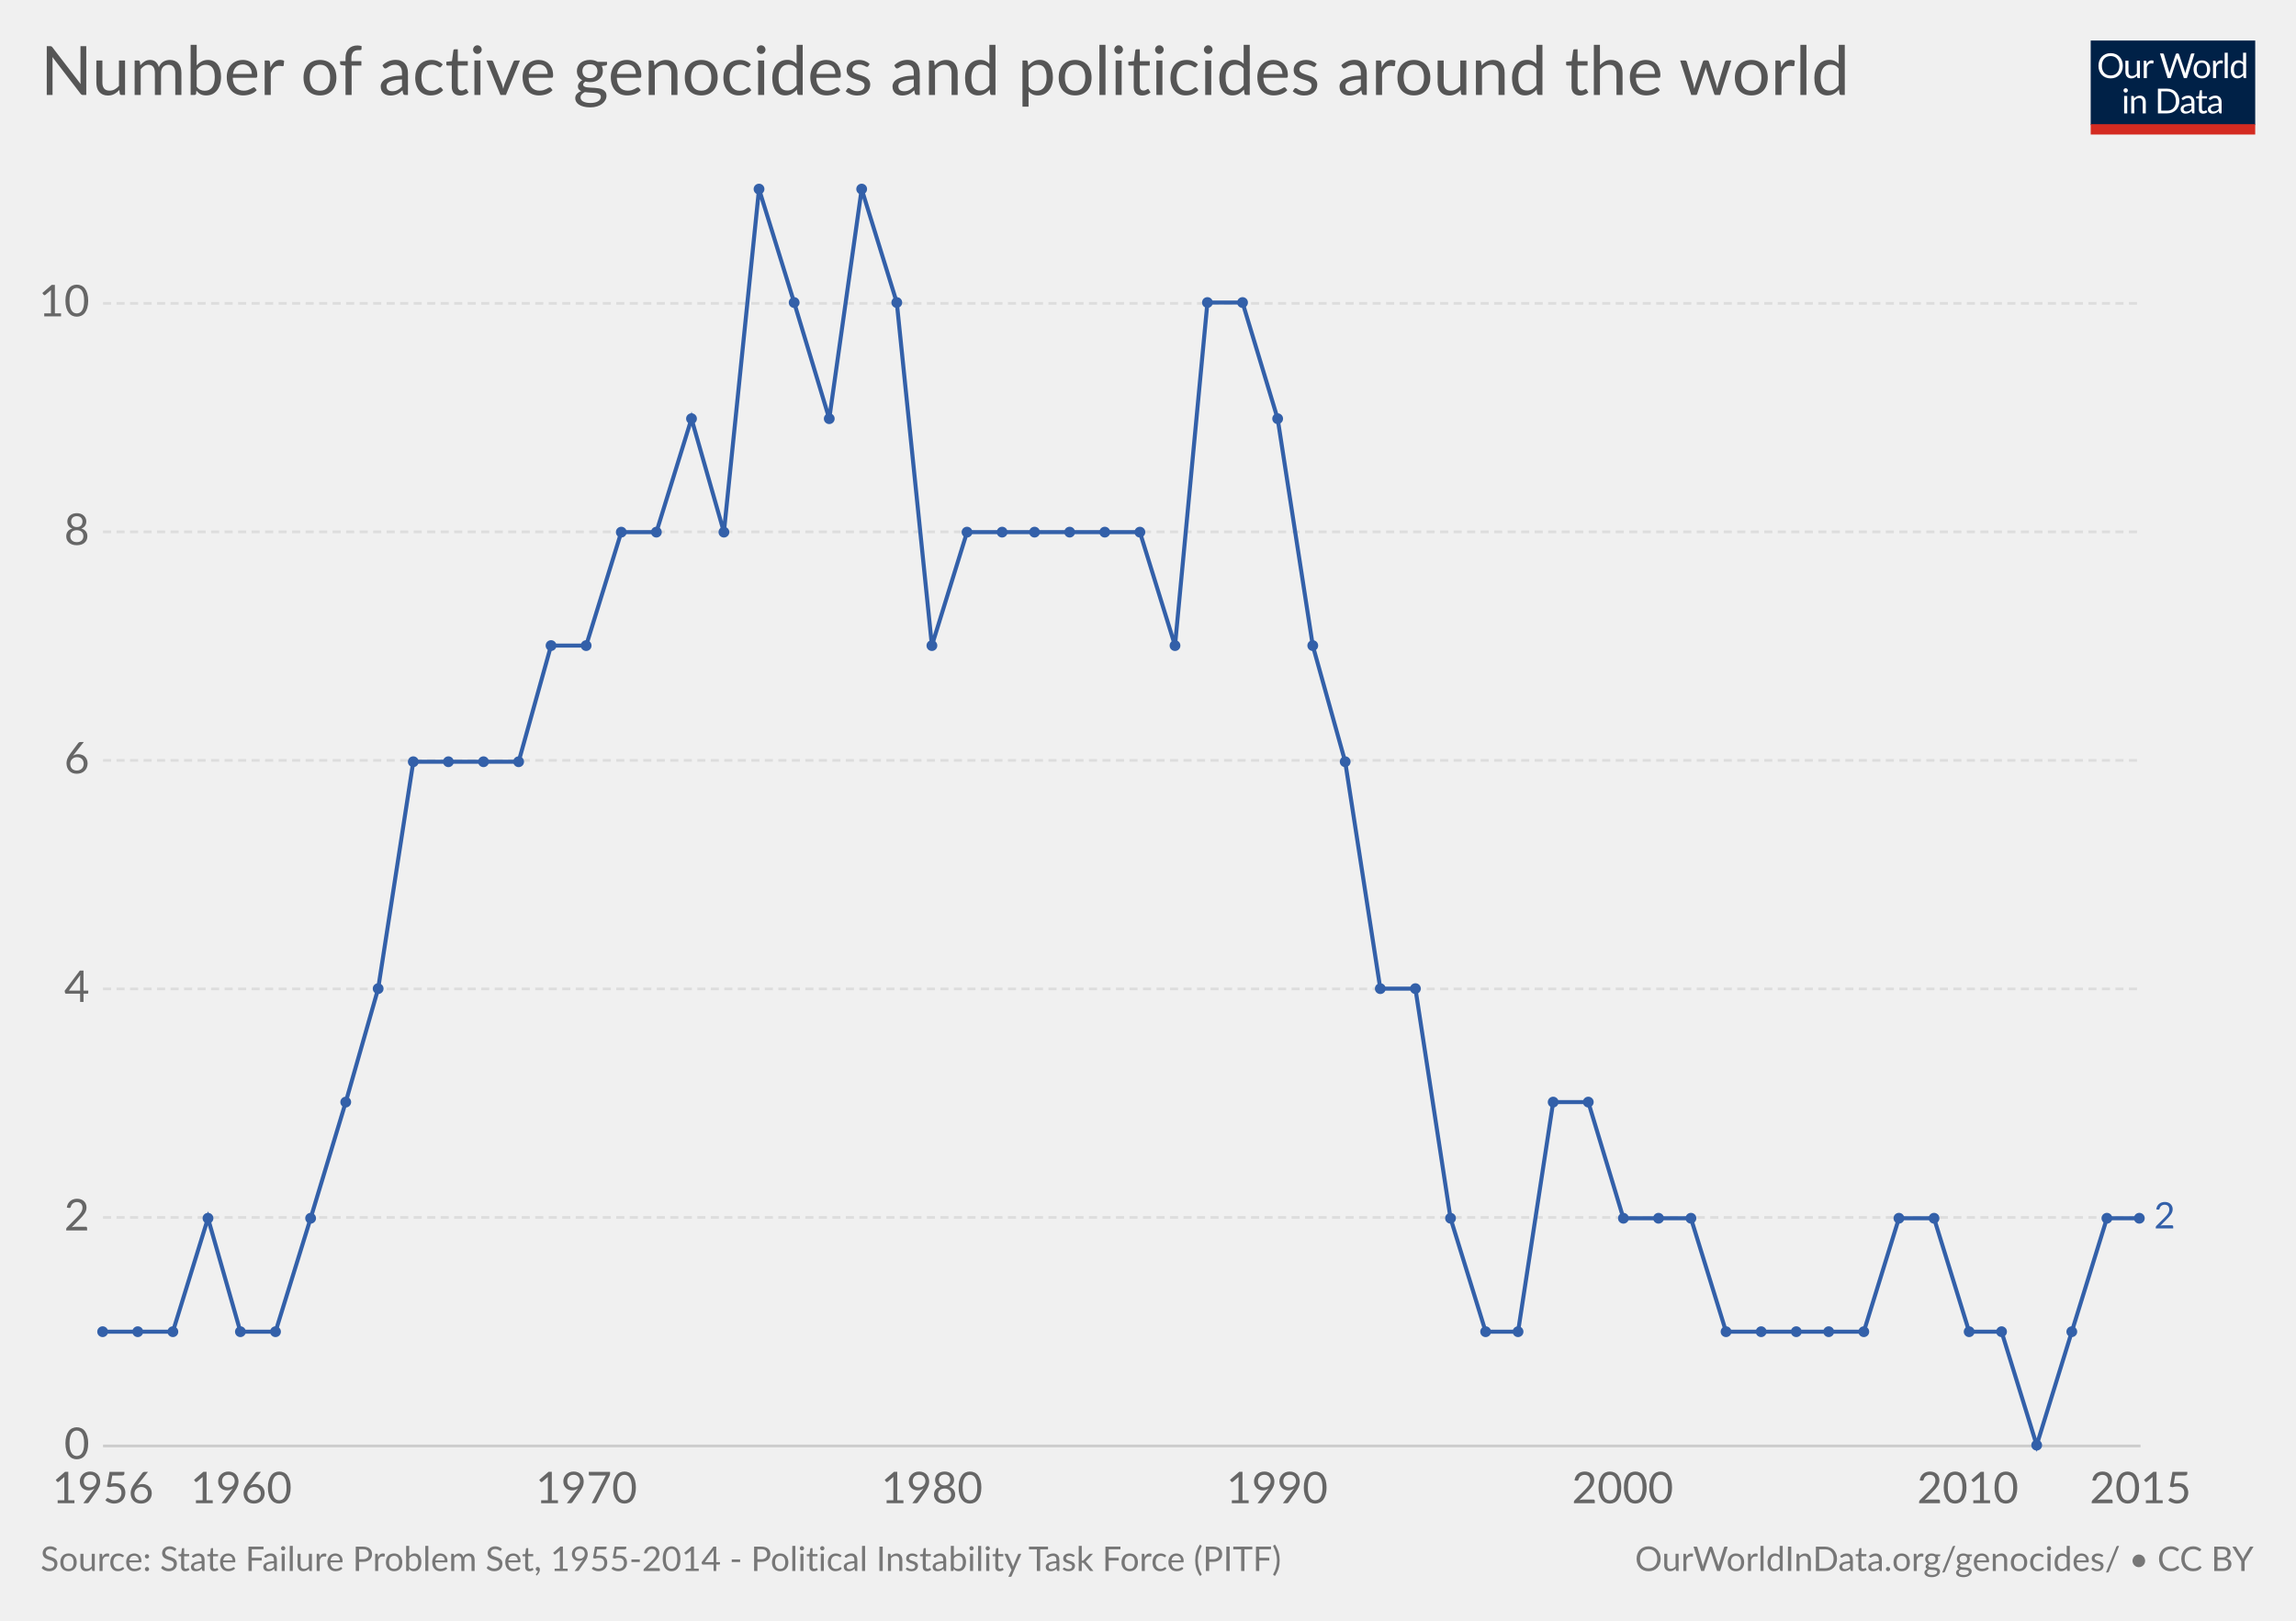
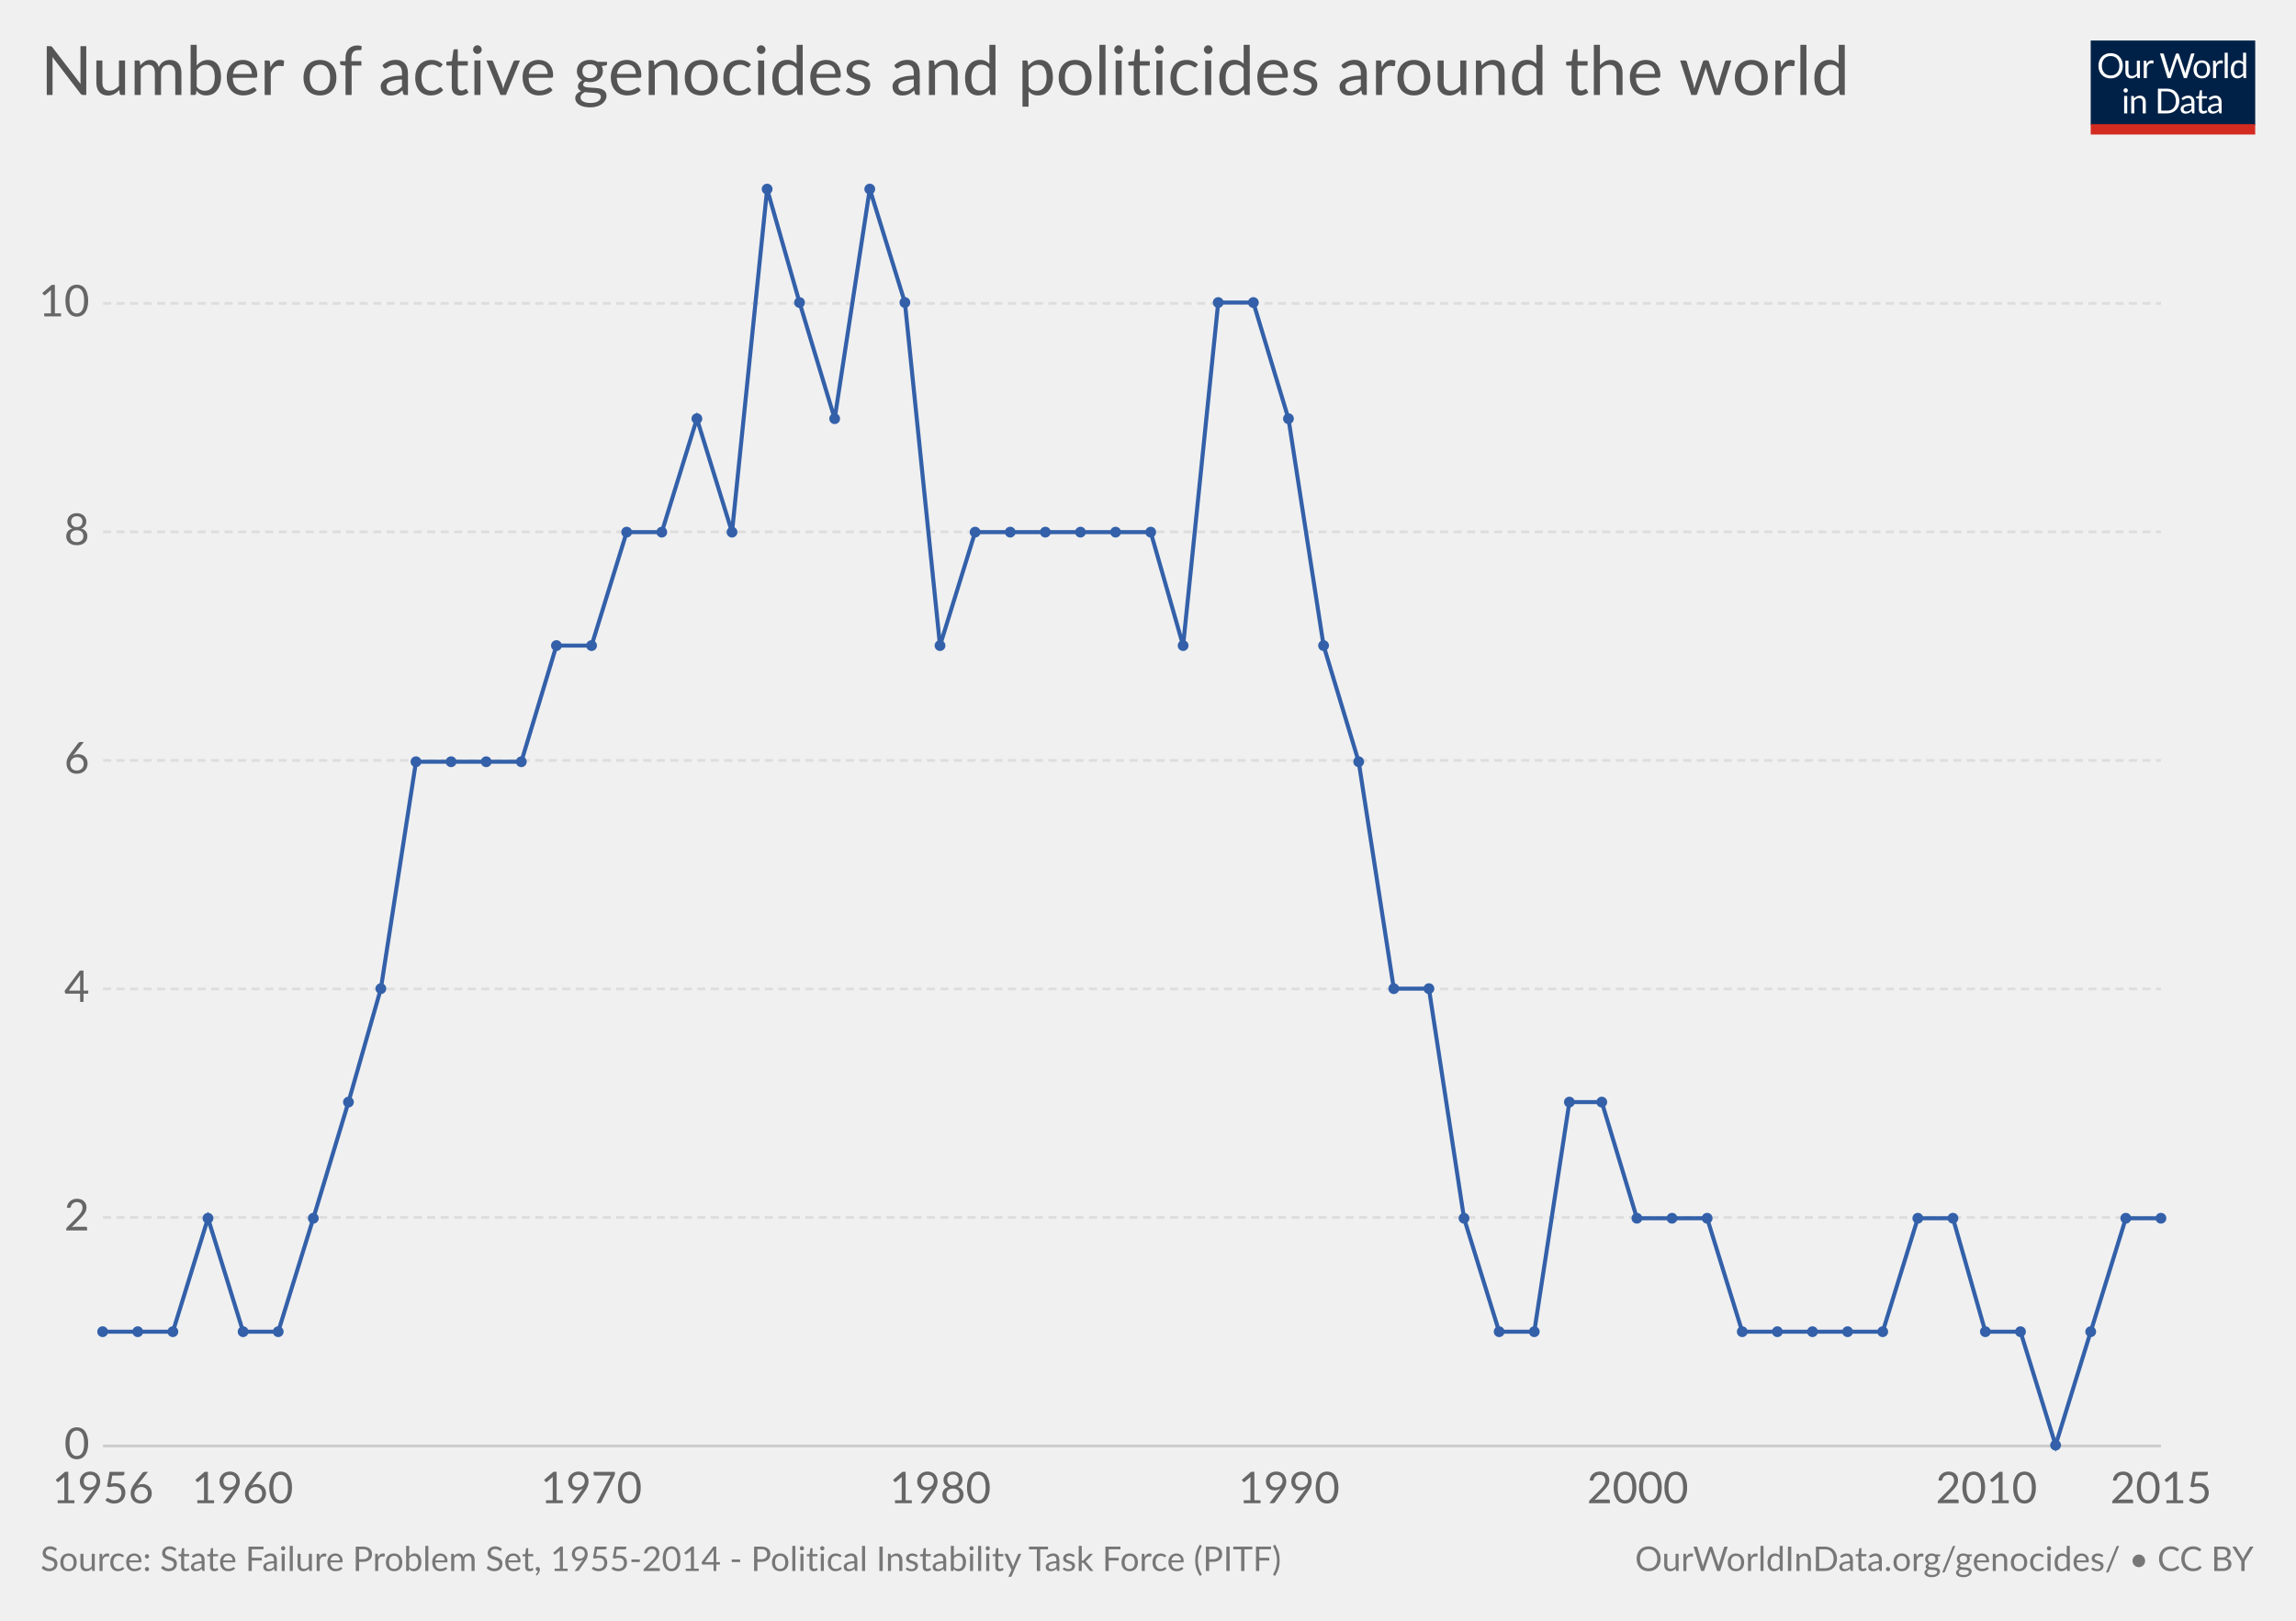
<svg xmlns="http://www.w3.org/2000/svg" version="1.1" style="font-family:Lato, 'Helvetica Neue', Helvetica, Arial, sans-serif;font-size:18px;background-color:white;text-rendering:optimizeLegibility;-webkit-font-smoothing:antialiased" width="850" height="600">
  <g class="HeaderView">
    <g transform="translate(774, 15) scale(0.29)">
      <svg width="210" height="120" viewBox="0 0 210 120" fill="none">
        <g clip-path="url(#clip0)">
          <path d="M0 0H210V107.89H0V0Z" fill="#002147" />
          <path d="M40.979 32.248C40.979 34.609 40.605 36.78 39.857 38.76C39.109 40.725 38.053 42.419 36.689 43.842C35.325 45.265 33.682 46.372 31.761 47.164C29.854 47.941 27.742 48.33 25.425 48.33C23.107 48.33 20.995 47.941 19.089 47.164C17.182 46.372 15.547 45.265 14.183 43.842C12.819 42.419 11.763 40.725 11.015 38.76C10.267 36.78 9.893 34.609 9.893 32.248C9.893 29.887 10.267 27.723 11.015 25.758C11.763 23.778 12.819 22.077 14.183 20.654C15.547 19.217 17.182 18.102 19.089 17.31C20.995 16.518 23.107 16.122 25.425 16.122C27.742 16.122 29.854 16.518 31.761 17.31C33.682 18.102 35.325 19.217 36.689 20.654C38.053 22.077 39.109 23.778 39.857 25.758C40.605 27.723 40.979 29.887 40.979 32.248ZM36.601 32.248C36.601 30.312 36.337 28.574 35.809 27.034C35.281 25.494 34.533 24.196 33.565 23.14C32.597 22.069 31.423 21.248 30.045 20.676C28.666 20.104 27.126 19.818 25.425 19.818C23.738 19.818 22.205 20.104 20.827 20.676C19.448 21.248 18.267 22.069 17.285 23.14C16.317 24.196 15.569 25.494 15.041 27.034C14.513 28.574 14.249 30.312 14.249 32.248C14.249 34.184 14.513 35.922 15.041 37.462C15.569 38.987 16.317 40.285 17.285 41.356C18.267 42.412 19.448 43.226 20.827 43.798C22.205 44.355 23.738 44.634 25.425 44.634C27.126 44.634 28.666 44.355 30.045 43.798C31.423 43.226 32.597 42.412 33.565 41.356C34.533 40.285 35.281 38.987 35.809 37.462C36.337 35.922 36.601 34.184 36.601 32.248ZM62.823 25.714V48H60.491C59.934 48 59.582 47.729 59.435 47.186L59.127 44.788C58.159 45.859 57.074 46.724 55.871 47.384C54.669 48.029 53.29 48.352 51.735 48.352C50.518 48.352 49.44 48.154 48.501 47.758C47.577 47.347 46.8 46.775 46.169 46.042C45.539 45.309 45.062 44.421 44.739 43.38C44.431 42.339 44.277 41.187 44.277 39.926V25.714H48.193V39.926C48.193 41.613 48.575 42.918 49.337 43.842C50.115 44.766 51.295 45.228 52.879 45.228C54.038 45.228 55.116 44.957 56.113 44.414C57.125 43.857 58.057 43.094 58.907 42.126V25.714H62.823ZM71.43 30.18C72.135 28.655 73 27.467 74.027 26.616C75.053 25.751 76.307 25.318 77.789 25.318C78.258 25.318 78.705 25.369 79.131 25.472C79.571 25.575 79.959 25.736 80.297 25.956L80.011 28.882C79.923 29.249 79.703 29.432 79.351 29.432C79.145 29.432 78.845 29.388 78.449 29.3C78.053 29.212 77.605 29.168 77.107 29.168C76.403 29.168 75.772 29.271 75.215 29.476C74.672 29.681 74.181 29.989 73.741 30.4C73.315 30.796 72.927 31.295 72.575 31.896C72.237 32.483 71.929 33.157 71.651 33.92V48H67.713V25.714H69.957C70.382 25.714 70.675 25.795 70.837 25.956C70.998 26.117 71.108 26.396 71.167 26.792L71.43 30.18ZM132.589 16.474L122.755 48H118.927L110.941 23.954C110.867 23.719 110.794 23.47 110.721 23.206C110.662 22.942 110.596 22.663 110.523 22.37C110.449 22.663 110.376 22.942 110.303 23.206C110.23 23.47 110.156 23.719 110.083 23.954L102.053 48H98.225L88.391 16.474H91.933C92.314 16.474 92.629 16.569 92.879 16.76C93.143 16.951 93.311 17.193 93.385 17.486L99.897 39.398C99.999 39.794 100.095 40.219 100.183 40.674C100.285 41.129 100.381 41.613 100.469 42.126C100.571 41.613 100.674 41.129 100.777 40.674C100.894 40.205 101.019 39.779 101.151 39.398L108.565 17.486C108.653 17.237 108.821 17.009 109.071 16.804C109.335 16.584 109.65 16.474 110.017 16.474H111.249C111.63 16.474 111.938 16.569 112.173 16.76C112.407 16.951 112.583 17.193 112.701 17.486L120.093 39.398C120.225 39.779 120.342 40.19 120.445 40.63C120.562 41.07 120.672 41.532 120.775 42.016C120.848 41.532 120.929 41.07 121.017 40.63C121.105 40.19 121.2 39.779 121.303 39.398L127.837 17.486C127.91 17.222 128.072 16.987 128.321 16.782C128.585 16.577 128.9 16.474 129.267 16.474H132.589ZM141.94 25.362C143.568 25.362 145.034 25.633 146.34 26.176C147.645 26.719 148.76 27.489 149.684 28.486C150.608 29.483 151.312 30.693 151.796 32.116C152.294 33.524 152.544 35.101 152.544 36.846C152.544 38.606 152.294 40.19 151.796 41.598C151.312 43.006 150.608 44.209 149.684 45.206C148.76 46.203 147.645 46.973 146.34 47.516C145.034 48.044 143.568 48.308 141.94 48.308C140.297 48.308 138.816 48.044 137.496 47.516C136.19 46.973 135.076 46.203 134.152 45.206C133.228 44.209 132.516 43.006 132.018 41.598C131.534 40.19 131.292 38.606 131.292 36.846C131.292 35.101 131.534 33.524 132.018 32.116C132.516 30.693 133.228 29.483 134.152 28.486C135.076 27.489 136.19 26.719 137.496 26.176C138.816 25.633 140.297 25.362 141.94 25.362ZM141.94 45.25C144.14 45.25 145.782 44.517 146.868 43.05C147.953 41.569 148.496 39.508 148.496 36.868C148.496 34.213 147.953 32.145 146.868 30.664C145.782 29.183 144.14 28.442 141.94 28.442C140.825 28.442 139.85 28.633 139.014 29.014C138.192 29.395 137.503 29.945 136.946 30.664C136.403 31.383 135.992 32.27 135.714 33.326C135.45 34.367 135.318 35.548 135.318 36.868C135.318 39.508 135.86 41.569 136.946 43.05C138.046 44.517 139.71 45.25 141.94 45.25ZM159.908 30.18C160.612 28.655 161.478 27.467 162.504 26.616C163.531 25.751 164.785 25.318 166.266 25.318C166.736 25.318 167.183 25.369 167.608 25.472C168.048 25.575 168.437 25.736 168.774 25.956L168.488 28.882C168.4 29.249 168.18 29.432 167.828 29.432C167.623 29.432 167.322 29.388 166.926 29.3C166.53 29.212 166.083 29.168 165.584 29.168C164.88 29.168 164.25 29.271 163.692 29.476C163.15 29.681 162.658 29.989 162.218 30.4C161.793 30.796 161.404 31.295 161.052 31.896C160.715 32.483 160.407 33.157 160.128 33.92V48H156.19V25.714H158.434C158.86 25.714 159.153 25.795 159.314 25.956C159.476 26.117 159.586 26.396 159.644 26.792L159.908 30.18ZM174.946 15.594V48H171.03V15.594H174.946ZM194.496 31.016C193.763 30.033 192.971 29.351 192.12 28.97C191.269 28.574 190.316 28.376 189.26 28.376C187.192 28.376 185.601 29.117 184.486 30.598C183.371 32.079 182.814 34.191 182.814 36.934C182.814 38.386 182.939 39.633 183.188 40.674C183.437 41.701 183.804 42.551 184.288 43.226C184.772 43.886 185.366 44.37 186.07 44.678C186.774 44.986 187.573 45.14 188.468 45.14C189.759 45.14 190.881 44.847 191.834 44.26C192.802 43.673 193.689 42.845 194.496 41.774V31.016ZM198.412 15.594V48H196.08C195.523 48 195.171 47.729 195.024 47.186L194.672 44.48C193.719 45.624 192.633 46.548 191.416 47.252C190.199 47.956 188.791 48.308 187.192 48.308C185.916 48.308 184.757 48.066 183.716 47.582C182.675 47.083 181.787 46.357 181.054 45.404C180.321 44.451 179.756 43.263 179.36 41.84C178.964 40.417 178.766 38.782 178.766 36.934C178.766 35.291 178.986 33.766 179.426 32.358C179.866 30.935 180.497 29.703 181.318 28.662C182.139 27.621 183.144 26.807 184.332 26.22C185.535 25.619 186.884 25.318 188.38 25.318C189.744 25.318 190.91 25.553 191.878 26.022C192.861 26.477 193.733 27.115 194.496 27.936V15.594H198.412ZM46.614 70.714V93H42.698V70.714H46.614ZM47.45 63.718C47.45 64.099 47.369 64.459 47.208 64.796C47.061 65.119 46.856 65.412 46.592 65.676C46.343 65.925 46.042 66.123 45.69 66.27C45.352 66.417 44.993 66.49 44.612 66.49C44.23 66.49 43.871 66.417 43.534 66.27C43.211 66.123 42.925 65.925 42.676 65.676C42.426 65.412 42.228 65.119 42.082 64.796C41.935 64.459 41.862 64.099 41.862 63.718C41.862 63.337 41.935 62.977 42.082 62.64C42.228 62.288 42.426 61.987 42.676 61.738C42.925 61.474 43.211 61.269 43.534 61.122C43.871 60.975 44.23 60.902 44.612 60.902C44.993 60.902 45.352 60.975 45.69 61.122C46.042 61.269 46.343 61.474 46.592 61.738C46.856 61.987 47.061 62.288 47.208 62.64C47.369 62.977 47.45 63.337 47.45 63.718ZM55.424 73.948C55.908 73.405 56.422 72.914 56.964 72.474C57.507 72.034 58.079 71.66 58.68 71.352C59.296 71.029 59.941 70.787 60.616 70.626C61.306 70.45 62.046 70.362 62.838 70.362C64.055 70.362 65.126 70.567 66.05 70.978C66.989 71.374 67.766 71.946 68.382 72.694C69.013 73.427 69.49 74.315 69.812 75.356C70.135 76.397 70.296 77.549 70.296 78.81V93H66.358V78.81C66.358 77.123 65.969 75.818 65.192 74.894C64.43 73.955 63.264 73.486 61.694 73.486C60.535 73.486 59.45 73.765 58.438 74.322C57.441 74.879 56.517 75.635 55.666 76.588V93H51.728V70.714H54.082C54.639 70.714 54.984 70.985 55.116 71.528L55.424 73.948ZM113.129 77.248C113.129 79.609 112.755 81.758 112.007 83.694C111.259 85.63 110.203 87.287 108.839 88.666C107.475 90.045 105.832 91.115 103.911 91.878C102.004 92.626 99.892 93 97.575 93H85.805V61.474H97.575C99.892 61.474 102.004 61.855 103.911 62.618C105.832 63.366 107.475 64.437 108.839 65.83C110.203 67.209 111.259 68.866 112.007 70.802C112.755 72.738 113.129 74.887 113.129 77.248ZM108.751 77.248C108.751 75.312 108.487 73.581 107.959 72.056C107.431 70.531 106.683 69.24 105.715 68.184C104.747 67.128 103.574 66.321 102.195 65.764C100.816 65.207 99.276 64.928 97.575 64.928H90.073V89.546H97.575C99.276 89.546 100.816 89.267 102.195 88.71C103.574 88.153 104.747 87.353 105.715 86.312C106.683 85.256 107.431 83.965 107.959 82.44C108.487 80.915 108.751 79.184 108.751 77.248ZM128.553 82.968C126.749 83.027 125.209 83.173 123.933 83.408C122.672 83.628 121.638 83.921 120.831 84.288C120.039 84.655 119.46 85.087 119.093 85.586C118.741 86.085 118.565 86.642 118.565 87.258C118.565 87.845 118.661 88.351 118.851 88.776C119.042 89.201 119.299 89.553 119.621 89.832C119.959 90.096 120.347 90.294 120.787 90.426C121.242 90.543 121.726 90.602 122.239 90.602C122.929 90.602 123.559 90.536 124.131 90.404C124.703 90.257 125.239 90.052 125.737 89.788C126.251 89.524 126.735 89.209 127.189 88.842C127.659 88.475 128.113 88.057 128.553 87.588V82.968ZM115.903 73.86C117.135 72.672 118.463 71.785 119.885 71.198C121.308 70.611 122.885 70.318 124.615 70.318C125.862 70.318 126.969 70.523 127.937 70.934C128.905 71.345 129.719 71.917 130.379 72.65C131.039 73.383 131.538 74.271 131.875 75.312C132.213 76.353 132.381 77.497 132.381 78.744V93H130.643C130.262 93 129.969 92.941 129.763 92.824C129.558 92.692 129.397 92.443 129.279 92.076L128.839 89.964C128.253 90.507 127.681 90.991 127.123 91.416C126.566 91.827 125.979 92.179 125.363 92.472C124.747 92.751 124.087 92.963 123.383 93.11C122.694 93.271 121.924 93.352 121.073 93.352C120.208 93.352 119.394 93.235 118.631 93C117.869 92.751 117.201 92.384 116.629 91.9C116.072 91.416 115.625 90.807 115.287 90.074C114.965 89.326 114.803 88.446 114.803 87.434C114.803 86.554 115.045 85.711 115.529 84.904C116.013 84.083 116.798 83.357 117.883 82.726C118.969 82.095 120.384 81.582 122.129 81.186C123.875 80.775 126.016 80.541 128.553 80.482V78.744C128.553 77.013 128.179 75.708 127.431 74.828C126.683 73.933 125.591 73.486 124.153 73.486C123.185 73.486 122.371 73.611 121.711 73.86C121.066 74.095 120.501 74.366 120.017 74.674C119.548 74.967 119.137 75.239 118.785 75.488C118.448 75.723 118.111 75.84 117.773 75.84C117.509 75.84 117.282 75.774 117.091 75.642C116.901 75.495 116.739 75.319 116.607 75.114L115.903 73.86ZM143.568 93.352C141.808 93.352 140.451 92.861 139.498 91.878C138.559 90.895 138.09 89.48 138.09 87.632V73.992H135.406C135.171 73.992 134.973 73.926 134.812 73.794C134.65 73.647 134.57 73.427 134.57 73.134V71.572L138.222 71.11L139.124 64.224C139.168 64.004 139.263 63.828 139.41 63.696C139.571 63.549 139.776 63.476 140.026 63.476H142.006V71.154H148.452V73.992H142.006V87.368C142.006 88.307 142.233 89.003 142.688 89.458C143.142 89.913 143.729 90.14 144.448 90.14C144.858 90.14 145.21 90.089 145.504 89.986C145.812 89.869 146.076 89.744 146.296 89.612C146.516 89.48 146.699 89.363 146.846 89.26C147.007 89.143 147.146 89.084 147.264 89.084C147.469 89.084 147.652 89.209 147.814 89.458L148.958 91.328C148.283 91.959 147.469 92.457 146.516 92.824C145.562 93.176 144.58 93.352 143.568 93.352ZM163.253 82.968C161.449 83.027 159.909 83.173 158.633 83.408C157.372 83.628 156.338 83.921 155.531 84.288C154.739 84.655 154.16 85.087 153.793 85.586C153.441 86.085 153.265 86.642 153.265 87.258C153.265 87.845 153.36 88.351 153.551 88.776C153.742 89.201 153.998 89.553 154.321 89.832C154.658 90.096 155.047 90.294 155.487 90.426C155.942 90.543 156.426 90.602 156.939 90.602C157.628 90.602 158.259 90.536 158.831 90.404C159.403 90.257 159.938 90.052 160.437 89.788C160.95 89.524 161.434 89.209 161.889 88.842C162.358 88.475 162.813 88.057 163.253 87.588V82.968ZM150.603 73.86C151.835 72.672 153.162 71.785 154.585 71.198C156.008 70.611 157.584 70.318 159.315 70.318C160.562 70.318 161.669 70.523 162.637 70.934C163.605 71.345 164.419 71.917 165.079 72.65C165.739 73.383 166.238 74.271 166.575 75.312C166.912 76.353 167.081 77.497 167.081 78.744V93H165.343C164.962 93 164.668 92.941 164.463 92.824C164.258 92.692 164.096 92.443 163.979 92.076L163.539 89.964C162.952 90.507 162.38 90.991 161.823 91.416C161.266 91.827 160.679 92.179 160.063 92.472C159.447 92.751 158.787 92.963 158.083 93.11C157.394 93.271 156.624 93.352 155.773 93.352C154.908 93.352 154.094 93.235 153.331 93C152.568 92.751 151.901 92.384 151.329 91.9C150.772 91.416 150.324 90.807 149.987 90.074C149.664 89.326 149.503 88.446 149.503 87.434C149.503 86.554 149.745 85.711 150.229 84.904C150.713 84.083 151.498 83.357 152.583 82.726C153.668 82.095 155.084 81.582 156.829 81.186C158.574 80.775 160.716 80.541 163.253 80.482V78.744C163.253 77.013 162.879 75.708 162.131 74.828C161.383 73.933 160.29 73.486 158.853 73.486C157.885 73.486 157.071 73.611 156.411 73.86C155.766 74.095 155.201 74.366 154.717 74.674C154.248 74.967 153.837 75.239 153.485 75.488C153.148 75.723 152.81 75.84 152.473 75.84C152.209 75.84 151.982 75.774 151.791 75.642C151.6 75.495 151.439 75.319 151.307 75.114L150.603 73.86Z" fill="white" />
          <rect y="106.789" width="210" height="13.211" fill="#D42B21" />
        </g>
        <defs>
          <clipPath id="clip0">
            <rect width="210" height="120" fill="white" />
          </clipPath>
        </defs>
      </svg>
    </g>
    <a href="https://ourworldindata.org/grapher/number-of-active-genocides-and-politicides-around-the-world" target="_blank">
      <text font-size="25.20" x="15.0" y="35.2" fill="#555">
        <tspan x="15" y="35.16">Number of active genocides and politicides around the world</tspan>
      </text>
    </a>
  </g>
  <g class="LineChart">
    <defs>
-       <clipPath id="boundsClip-3001">
+       <clipPath id="boundsClip-15">
        <rect x="28.144" y="0" width="830" height="973" />
      </clipPath>
    </defs>
    <g class="AxisBoxView">
      <g class="HorizontalAxis">
        <text x="38.1" y="556.5" fill="#666" text-anchor="middle" font-size="16.2">1956</text>
-         <text x="89.3" y="556.5" fill="#666" text-anchor="middle" font-size="16.2">1960</text>
-         <text x="217.1" y="556.5" fill="#666" text-anchor="middle" font-size="16.2">1970</text>
-         <text x="345" y="556.5" fill="#666" text-anchor="middle" font-size="16.2">1980</text>
-         <text x="472.8" y="556.5" fill="#666" text-anchor="middle" font-size="16.2">1990</text>
-         <text x="600.7" y="556.5" fill="#666" text-anchor="middle" font-size="16.2">2000</text>
-         <text x="728.5" y="556.5" fill="#666" text-anchor="middle" font-size="16.2">2010</text>
-         <text x="792.4" y="556.5" fill="#666" text-anchor="middle" font-size="16.2">2015</text>
+         <text x="89.8" y="556.5" fill="#666" text-anchor="middle" font-size="16.2">1960</text>
+         <text x="218.9" y="556.5" fill="#666" text-anchor="middle" font-size="16.2">1970</text>
+         <text x="348.1" y="556.5" fill="#666" text-anchor="middle" font-size="16.2">1980</text>
+         <text x="477.2" y="556.5" fill="#666" text-anchor="middle" font-size="16.2">1990</text>
+         <text x="606.3" y="556.5" fill="#666" text-anchor="middle" font-size="16.2">2000</text>
+         <text x="735.4" y="556.5" fill="#666" text-anchor="middle" font-size="16.2">2010</text>
+         <text x="800" y="556.5" fill="#666" text-anchor="middle" font-size="16.2">2015</text>
      </g>
      <g class="VerticalAxis">
        <text x="33.14" y="535.3" fill="#666" dominant-baseline="middle" text-anchor="end" font-size="16.2">0</text>
        <text x="33.14" y="450.7" fill="#666" dominant-baseline="middle" text-anchor="end" font-size="16.2">2</text>
        <text x="33.14" y="366.1" fill="#666" dominant-baseline="middle" text-anchor="end" font-size="16.2">4</text>
        <text x="33.14" y="281.5" fill="#666" dominant-baseline="middle" text-anchor="end" font-size="16.2">6</text>
        <text x="33.14" y="196.9" fill="#666" dominant-baseline="middle" text-anchor="end" font-size="16.2">8</text>
        <text x="33.14" y="112.3" fill="#666" dominant-baseline="middle" text-anchor="end" font-size="16.2">10</text>
      </g>
      <g class="AxisGridLines">
-         <line x1="38.14" y1="535.3" x2="792.44" y2="535.3" stroke="#ccc" />
-         <line x1="38.14" y1="450.7" x2="792.44" y2="450.7" stroke="#ddd" stroke-dasharray="3,2" />
-         <line x1="38.14" y1="366.1" x2="792.44" y2="366.1" stroke="#ddd" stroke-dasharray="3,2" />
-         <line x1="38.14" y1="281.5" x2="792.44" y2="281.5" stroke="#ddd" stroke-dasharray="3,2" />
-         <line x1="38.14" y1="196.9" x2="792.44" y2="196.9" stroke="#ddd" stroke-dasharray="3,2" />
-         <line x1="38.14" y1="112.3" x2="792.44" y2="112.3" stroke="#ddd" stroke-dasharray="3,2" />
+         <line x1="38.14" y1="535.3" x2="800.00" y2="535.3" stroke="#ccc" />
+         <line x1="38.14" y1="450.7" x2="800.00" y2="450.7" stroke="#ddd" stroke-dasharray="3,2" />
+         <line x1="38.14" y1="366.1" x2="800.00" y2="366.1" stroke="#ddd" stroke-dasharray="3,2" />
+         <line x1="38.14" y1="281.5" x2="800.00" y2="281.5" stroke="#ddd" stroke-dasharray="3,2" />
+         <line x1="38.14" y1="196.9" x2="800.00" y2="196.9" stroke="#ddd" stroke-dasharray="3,2" />
+         <line x1="38.14" y1="112.3" x2="800.00" y2="112.3" stroke="#ddd" stroke-dasharray="3,2" />
      </g>
    </g>
-     <g clip-path="url(#boundsClip-3001)">
+     <g clip-path="url(#boundsClip-15)">
      <g class="HeightedLegend">
        <g class="legendMark">
-           <rect x="792.44" y="443.95" width="42.56" height="13.5" fill="#fff" opacity="0" />
-           <text font-size="13.50" x="797.4" y="454.8" fill="#3360a9">
-             <tspan x="797.44" y="454.75">2</tspan>
-           </text>
+           <rect x="800" y="451.25" width="35" height="-1.1" fill="#fff" opacity="0" />
        </g>
      </g>
      <g class="Lines">
-         <rect x="38" y="70" width="754" height="465" fill="rgba(255,255,255,0)" opacity="0" />
+         <rect x="38" y="70" width="762" height="465" fill="rgba(255,255,255,0)" opacity="0" />
        <g class="key-World_0">
-           <path stroke="#3360a9" stroke-linecap="round" d="M38 493L51 493L64 493L77 451L89 493L102 493L115 451L128 408L140 366L153 282L166 282L179 282L192 282L204 239L217 239L230 197L243 197L256 155L268 197L281 70L294 112L307 155L319 70L332 112L345 239L358 197L371 197L383 197L396 197L409 197L422 197L435 239L447 112L460 112L473 155L486 239L498 282L511 366L524 366L537 451L550 493L562 493L575 408L588 408L601 451L614 451L626 451L639 493L652 493L665 493L677 493L690 493L703 451L716 451L729 493L741 493L754 535L767 493L780 451L792 451" fill="none" stroke-width="1.5" />
+           <path stroke="#3360a9" stroke-linecap="round" d="M38 493L51 493L64 493L77 451L90 493L103 493L116 451L129 408L141 366L154 282L167 282L180 282L193 282L206 239L219 239L232 197L245 197L258 155L271 197L284 70L296 112L309 155L322 70L335 112L348 239L361 197L374 197L387 197L400 197L413 197L426 197L438 239L451 112L464 112L477 155L490 239L503 282L516 366L529 366L542 451L555 493L568 493L581 408L593 408L606 451L619 451L632 451L645 493L658 493L671 493L684 493L697 493L710 451L723 451L735 493L748 493L761 535L774 493L787 451L800 451" fill="none" stroke-width="1.5" />
          <g fill="#3360a9">
            <circle cx="38" cy="493" r="2" />
            <circle cx="51" cy="493" r="2" />
            <circle cx="64" cy="493" r="2" />
            <circle cx="77" cy="451" r="2" />
-             <circle cx="89" cy="493" r="2" />
-             <circle cx="102" cy="493" r="2" />
-             <circle cx="115" cy="451" r="2" />
-             <circle cx="128" cy="408" r="2" />
-             <circle cx="140" cy="366" r="2" />
-             <circle cx="153" cy="282" r="2" />
-             <circle cx="166" cy="282" r="2" />
-             <circle cx="179" cy="282" r="2" />
-             <circle cx="192" cy="282" r="2" />
-             <circle cx="204" cy="239" r="2" />
-             <circle cx="217" cy="239" r="2" />
-             <circle cx="230" cy="197" r="2" />
-             <circle cx="243" cy="197" r="2" />
-             <circle cx="256" cy="155" r="2" />
-             <circle cx="268" cy="197" r="2" />
-             <circle cx="281" cy="70" r="2" />
-             <circle cx="294" cy="112" r="2" />
-             <circle cx="307" cy="155" r="2" />
-             <circle cx="319" cy="70" r="2" />
-             <circle cx="332" cy="112" r="2" />
-             <circle cx="345" cy="239" r="2" />
-             <circle cx="358" cy="197" r="2" />
-             <circle cx="371" cy="197" r="2" />
-             <circle cx="383" cy="197" r="2" />
-             <circle cx="396" cy="197" r="2" />
-             <circle cx="409" cy="197" r="2" />
-             <circle cx="422" cy="197" r="2" />
-             <circle cx="435" cy="239" r="2" />
-             <circle cx="447" cy="112" r="2" />
-             <circle cx="460" cy="112" r="2" />
-             <circle cx="473" cy="155" r="2" />
-             <circle cx="486" cy="239" r="2" />
-             <circle cx="498" cy="282" r="2" />
-             <circle cx="511" cy="366" r="2" />
-             <circle cx="524" cy="366" r="2" />
-             <circle cx="537" cy="451" r="2" />
-             <circle cx="550" cy="493" r="2" />
-             <circle cx="562" cy="493" r="2" />
-             <circle cx="575" cy="408" r="2" />
-             <circle cx="588" cy="408" r="2" />
-             <circle cx="601" cy="451" r="2" />
-             <circle cx="614" cy="451" r="2" />
-             <circle cx="626" cy="451" r="2" />
-             <circle cx="639" cy="493" r="2" />
-             <circle cx="652" cy="493" r="2" />
-             <circle cx="665" cy="493" r="2" />
-             <circle cx="677" cy="493" r="2" />
-             <circle cx="690" cy="493" r="2" />
-             <circle cx="703" cy="451" r="2" />
-             <circle cx="716" cy="451" r="2" />
-             <circle cx="729" cy="493" r="2" />
-             <circle cx="741" cy="493" r="2" />
-             <circle cx="754" cy="535" r="2" />
-             <circle cx="767" cy="493" r="2" />
-             <circle cx="780" cy="451" r="2" />
-             <circle cx="792" cy="451" r="2" />
+             <circle cx="90" cy="493" r="2" />
+             <circle cx="103" cy="493" r="2" />
+             <circle cx="116" cy="451" r="2" />
+             <circle cx="129" cy="408" r="2" />
+             <circle cx="141" cy="366" r="2" />
+             <circle cx="154" cy="282" r="2" />
+             <circle cx="167" cy="282" r="2" />
+             <circle cx="180" cy="282" r="2" />
+             <circle cx="193" cy="282" r="2" />
+             <circle cx="206" cy="239" r="2" />
+             <circle cx="219" cy="239" r="2" />
+             <circle cx="232" cy="197" r="2" />
+             <circle cx="245" cy="197" r="2" />
+             <circle cx="258" cy="155" r="2" />
+             <circle cx="271" cy="197" r="2" />
+             <circle cx="284" cy="70" r="2" />
+             <circle cx="296" cy="112" r="2" />
+             <circle cx="309" cy="155" r="2" />
+             <circle cx="322" cy="70" r="2" />
+             <circle cx="335" cy="112" r="2" />
+             <circle cx="348" cy="239" r="2" />
+             <circle cx="361" cy="197" r="2" />
+             <circle cx="374" cy="197" r="2" />
+             <circle cx="387" cy="197" r="2" />
+             <circle cx="400" cy="197" r="2" />
+             <circle cx="413" cy="197" r="2" />
+             <circle cx="426" cy="197" r="2" />
+             <circle cx="438" cy="239" r="2" />
+             <circle cx="451" cy="112" r="2" />
+             <circle cx="464" cy="112" r="2" />
+             <circle cx="477" cy="155" r="2" />
+             <circle cx="490" cy="239" r="2" />
+             <circle cx="503" cy="282" r="2" />
+             <circle cx="516" cy="366" r="2" />
+             <circle cx="529" cy="366" r="2" />
+             <circle cx="542" cy="451" r="2" />
+             <circle cx="555" cy="493" r="2" />
+             <circle cx="568" cy="493" r="2" />
+             <circle cx="581" cy="408" r="2" />
+             <circle cx="593" cy="408" r="2" />
+             <circle cx="606" cy="451" r="2" />
+             <circle cx="619" cy="451" r="2" />
+             <circle cx="632" cy="451" r="2" />
+             <circle cx="645" cy="493" r="2" />
+             <circle cx="658" cy="493" r="2" />
+             <circle cx="671" cy="493" r="2" />
+             <circle cx="684" cy="493" r="2" />
+             <circle cx="697" cy="493" r="2" />
+             <circle cx="710" cy="451" r="2" />
+             <circle cx="723" cy="451" r="2" />
+             <circle cx="735" cy="493" r="2" />
+             <circle cx="748" cy="493" r="2" />
+             <circle cx="761" cy="535" r="2" />
+             <circle cx="774" cy="493" r="2" />
+             <circle cx="787" cy="451" r="2" />
+             <circle cx="800" cy="451" r="2" />
          </g>
        </g>
      </g>
    </g>
  </g>
  <g class="SourcesFooter" style="fill:#777">
    <g class="clickable" style="fill:#777">
      <text font-size="12.60" x="15.0" y="581.6">
        <tspan x="15" y="581.58">Source: State Failure Problem Set, 1955-2014 - Political Instability Task Force (PITF) </tspan>
      </text>
    </g>
    <text font-size="12.60" x="605.3" y="581.6">
      <tspan x="605.302" y="581.58">
        <a target="_blank" style="fill: #777;" href="https://ourworldindata.org/genocides/">OurWorldInData.org/genocides/</a> • <a style="fill: #777;" class="cclogo" href="http://creativecommons.org/licenses/by/4.0/deed.en_US" target="_blank">CC BY</a>
      </tspan>
    </text>
  </g>
</svg>
